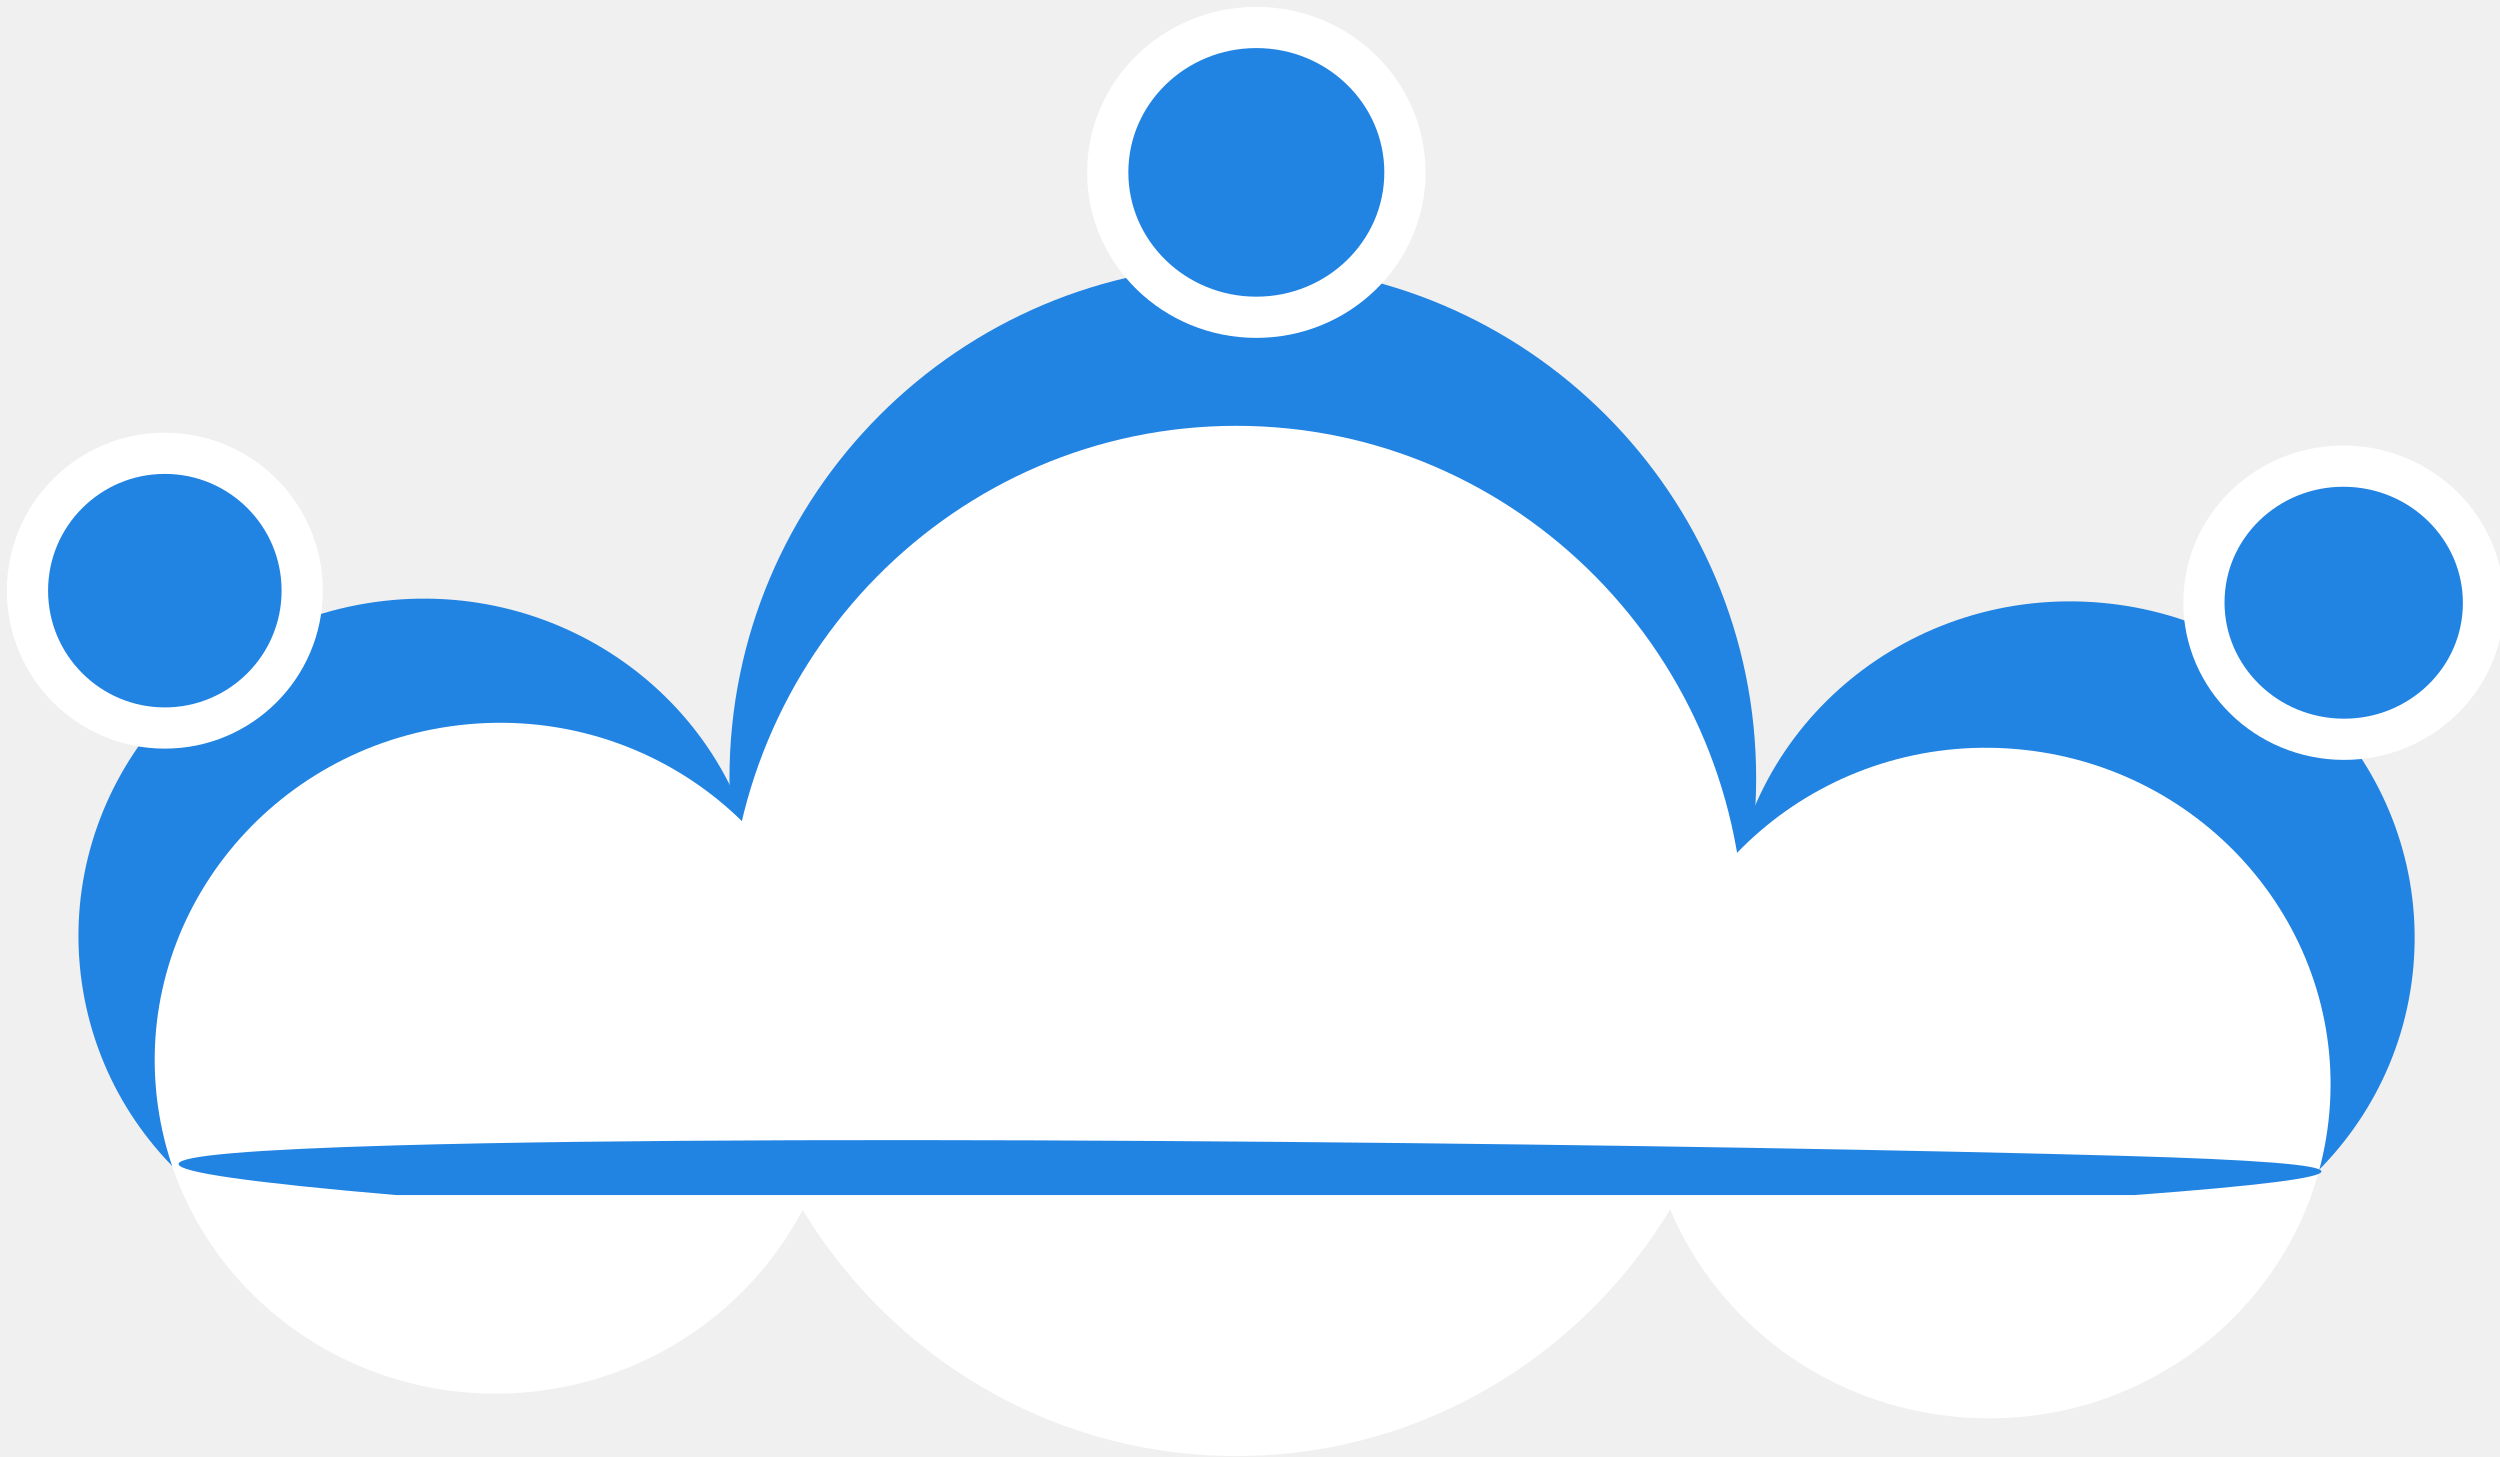
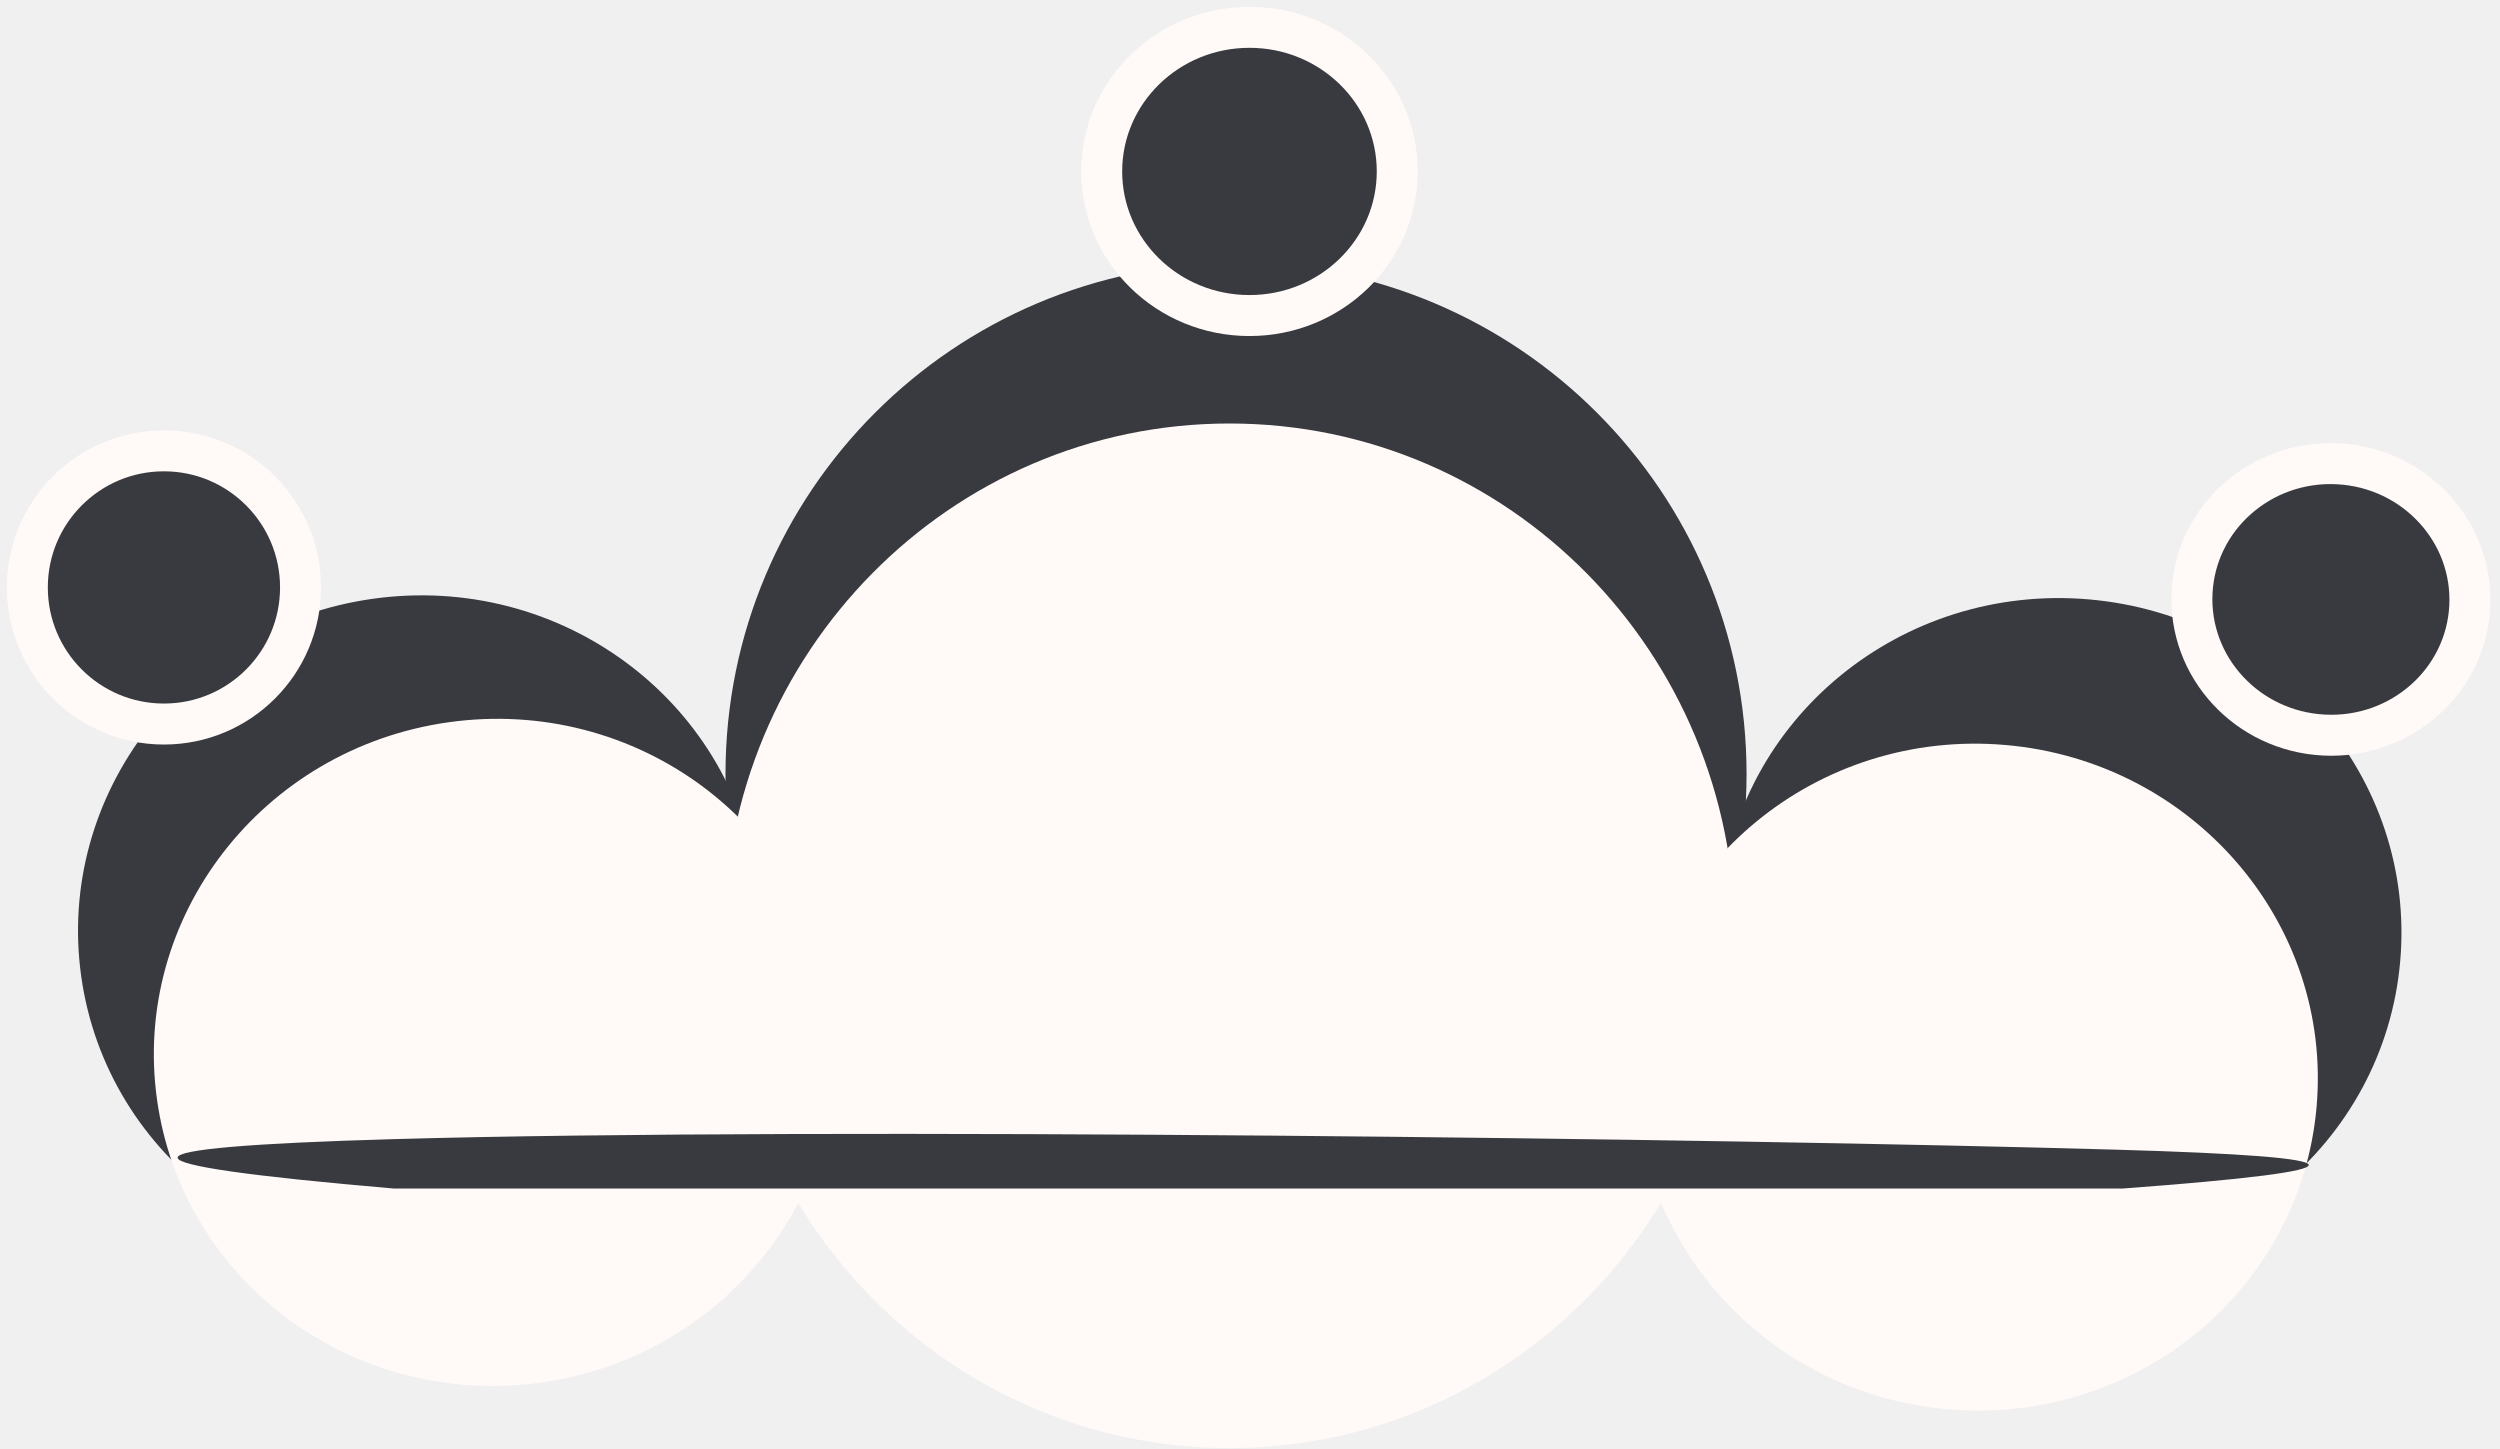
- <svg xmlns="http://www.w3.org/2000/svg" width="182px" height="106px" viewBox="0 0 182 106" version="1.1">
+ <svg xmlns="http://www.w3.org/2000/svg" width="183px" height="106px" viewBox="0 0 183 106" version="1.1">
  <g id="Desktop" stroke="none" stroke-width="1" fill="none" fill-rule="evenodd">
-     <g id="Assemble-case-study" transform="translate(-1258, -9410)">
-       <g id="Group-127" transform="translate(813, 9403)">
-         <g id="Group-15" transform="translate(447, 9)">
-           <g id="Group-3" transform="translate(51, 0)" fill="#2183E2">
-             <ellipse id="Circle-3" cx="37.477" cy="54.662" rx="37.371" ry="37.4" />
-             <ellipse id="Circle-1" stroke="#FFFFFF" stroke-width="3" cx="38.461" cy="10.549" rx="10.818" ry="10.549" />
-           </g>
-           <ellipse id="Circle-2" fill="#2183E2" transform="translate(28.68141, 65.99863) scale(-1, 1) rotate(8) translate(-28.68141, -65.99863) " cx="28.681" cy="65.999" rx="24.979" ry="24.405" />
-           <ellipse id="Circle-2" fill="#FFFFFF" transform="translate(34.23264, 75.03701) scale(-1, 1) rotate(8) translate(-34.23264, -75.03701) " cx="34.233" cy="75.037" rx="24.979" ry="24.405" />
-           <circle id="Circle-1" stroke="#FFFFFF" stroke-width="3" fill="#2183E2" cx="10" cy="41" r="10" />
-           <ellipse id="Circle-2" fill="#2183E2" transform="translate(148.8098, 66.18914) rotate(5) translate(-148.8098, -66.18914) " cx="148.81" cy="66.189" rx="24.98" ry="24.404" />
-           <ellipse id="Circle-3" fill="#FFFFFF" cx="88" cy="66.5" rx="37" ry="37.5" />
-           <ellipse id="Circle-2" fill="#FFFFFF" transform="translate(142.6887, 76.8457) rotate(5) translate(-142.6887, -76.8457) " cx="142.689" cy="76.846" rx="24.98" ry="24.404" />
-           <ellipse id="Circle-1" stroke="#FFFFFF" stroke-width="3" fill="#2183E2" transform="translate(168.6219, 41.8784) scale(-1, 1) rotate(-3) translate(-168.6219, -41.8784) " cx="168.622" cy="41.878" rx="10.177" ry="9.942" />
-           <path d="M26.821,81.384 C58.463,80.481 124.688,81.35 152.796,82.153 C171.535,82.688 171.732,83.637 153.388,85 L26.821,85 C5.726,83.192 5.726,81.987 26.821,81.384 Z" id="Rectangle-17" fill="#2183E2" />
+     <g transform="translate(-369, -166)" id="Group-3">
+       <g transform="translate(371, 168)">
+         <g id="Group">
+           <ellipse id="Circle-3" fill="#383A3F" cx="88.477" cy="54.662" rx="37.371" ry="37.4" />
+           <ellipse id="Circle-1" stroke="#FFF9F7" stroke-width="3" fill="#383A3F" cx="89.461" cy="10.549" rx="10.818" ry="10.549" />
+           <ellipse id="Circle-2" fill="#383A3F" transform="translate(28.68141, 65.99863) scale(-1, 1) rotate(8) translate(-28.68141, -65.99863) " cx="28.681" cy="65.999" rx="24.979" ry="24.405" />
+           <ellipse id="Circle-2" fill="#FFF9F7" transform="translate(34.23264, 75.03701) scale(-1, 1) rotate(8) translate(-34.23264, -75.03701) " cx="34.233" cy="75.037" rx="24.979" ry="24.405" />
+           <circle id="Circle-1" stroke="#FFF9F7" stroke-width="3" fill="#383A3F" cx="10" cy="41" r="10" />
+           <ellipse id="Circle-2" fill="#383A3F" transform="translate(148.8098, 66.18914) rotate(5) translate(-148.8098, -66.18914) " cx="148.81" cy="66.189" rx="24.98" ry="24.404" />
+           <ellipse id="Circle-3" fill="#FFF9F7" cx="88" cy="66.5" rx="37" ry="37.5" />
+           <ellipse id="Circle-2" fill="#FFF9F7" transform="translate(142.6887, 76.8457) rotate(5) translate(-142.6887, -76.8457) " cx="142.689" cy="76.846" rx="24.98" ry="24.404" />
+           <ellipse id="Circle-1" stroke="#FFF9F7" stroke-width="3" fill="#383A3F" transform="translate(168.6219, 41.8784) scale(-1, 1) rotate(-3) translate(-168.6219, -41.8784) " cx="168.622" cy="41.878" rx="10.177" ry="9.942" />
+           <path d="M26.821,81.384 C58.463,80.481 124.688,81.35 152.796,82.153 C171.535,82.688 171.732,83.637 153.388,85 L26.821,85 C5.726,83.192 5.726,81.987 26.821,81.384 Z" id="Rectangle-17" fill="#383A3F" />
        </g>
      </g>
    </g>
  </g>
</svg>
